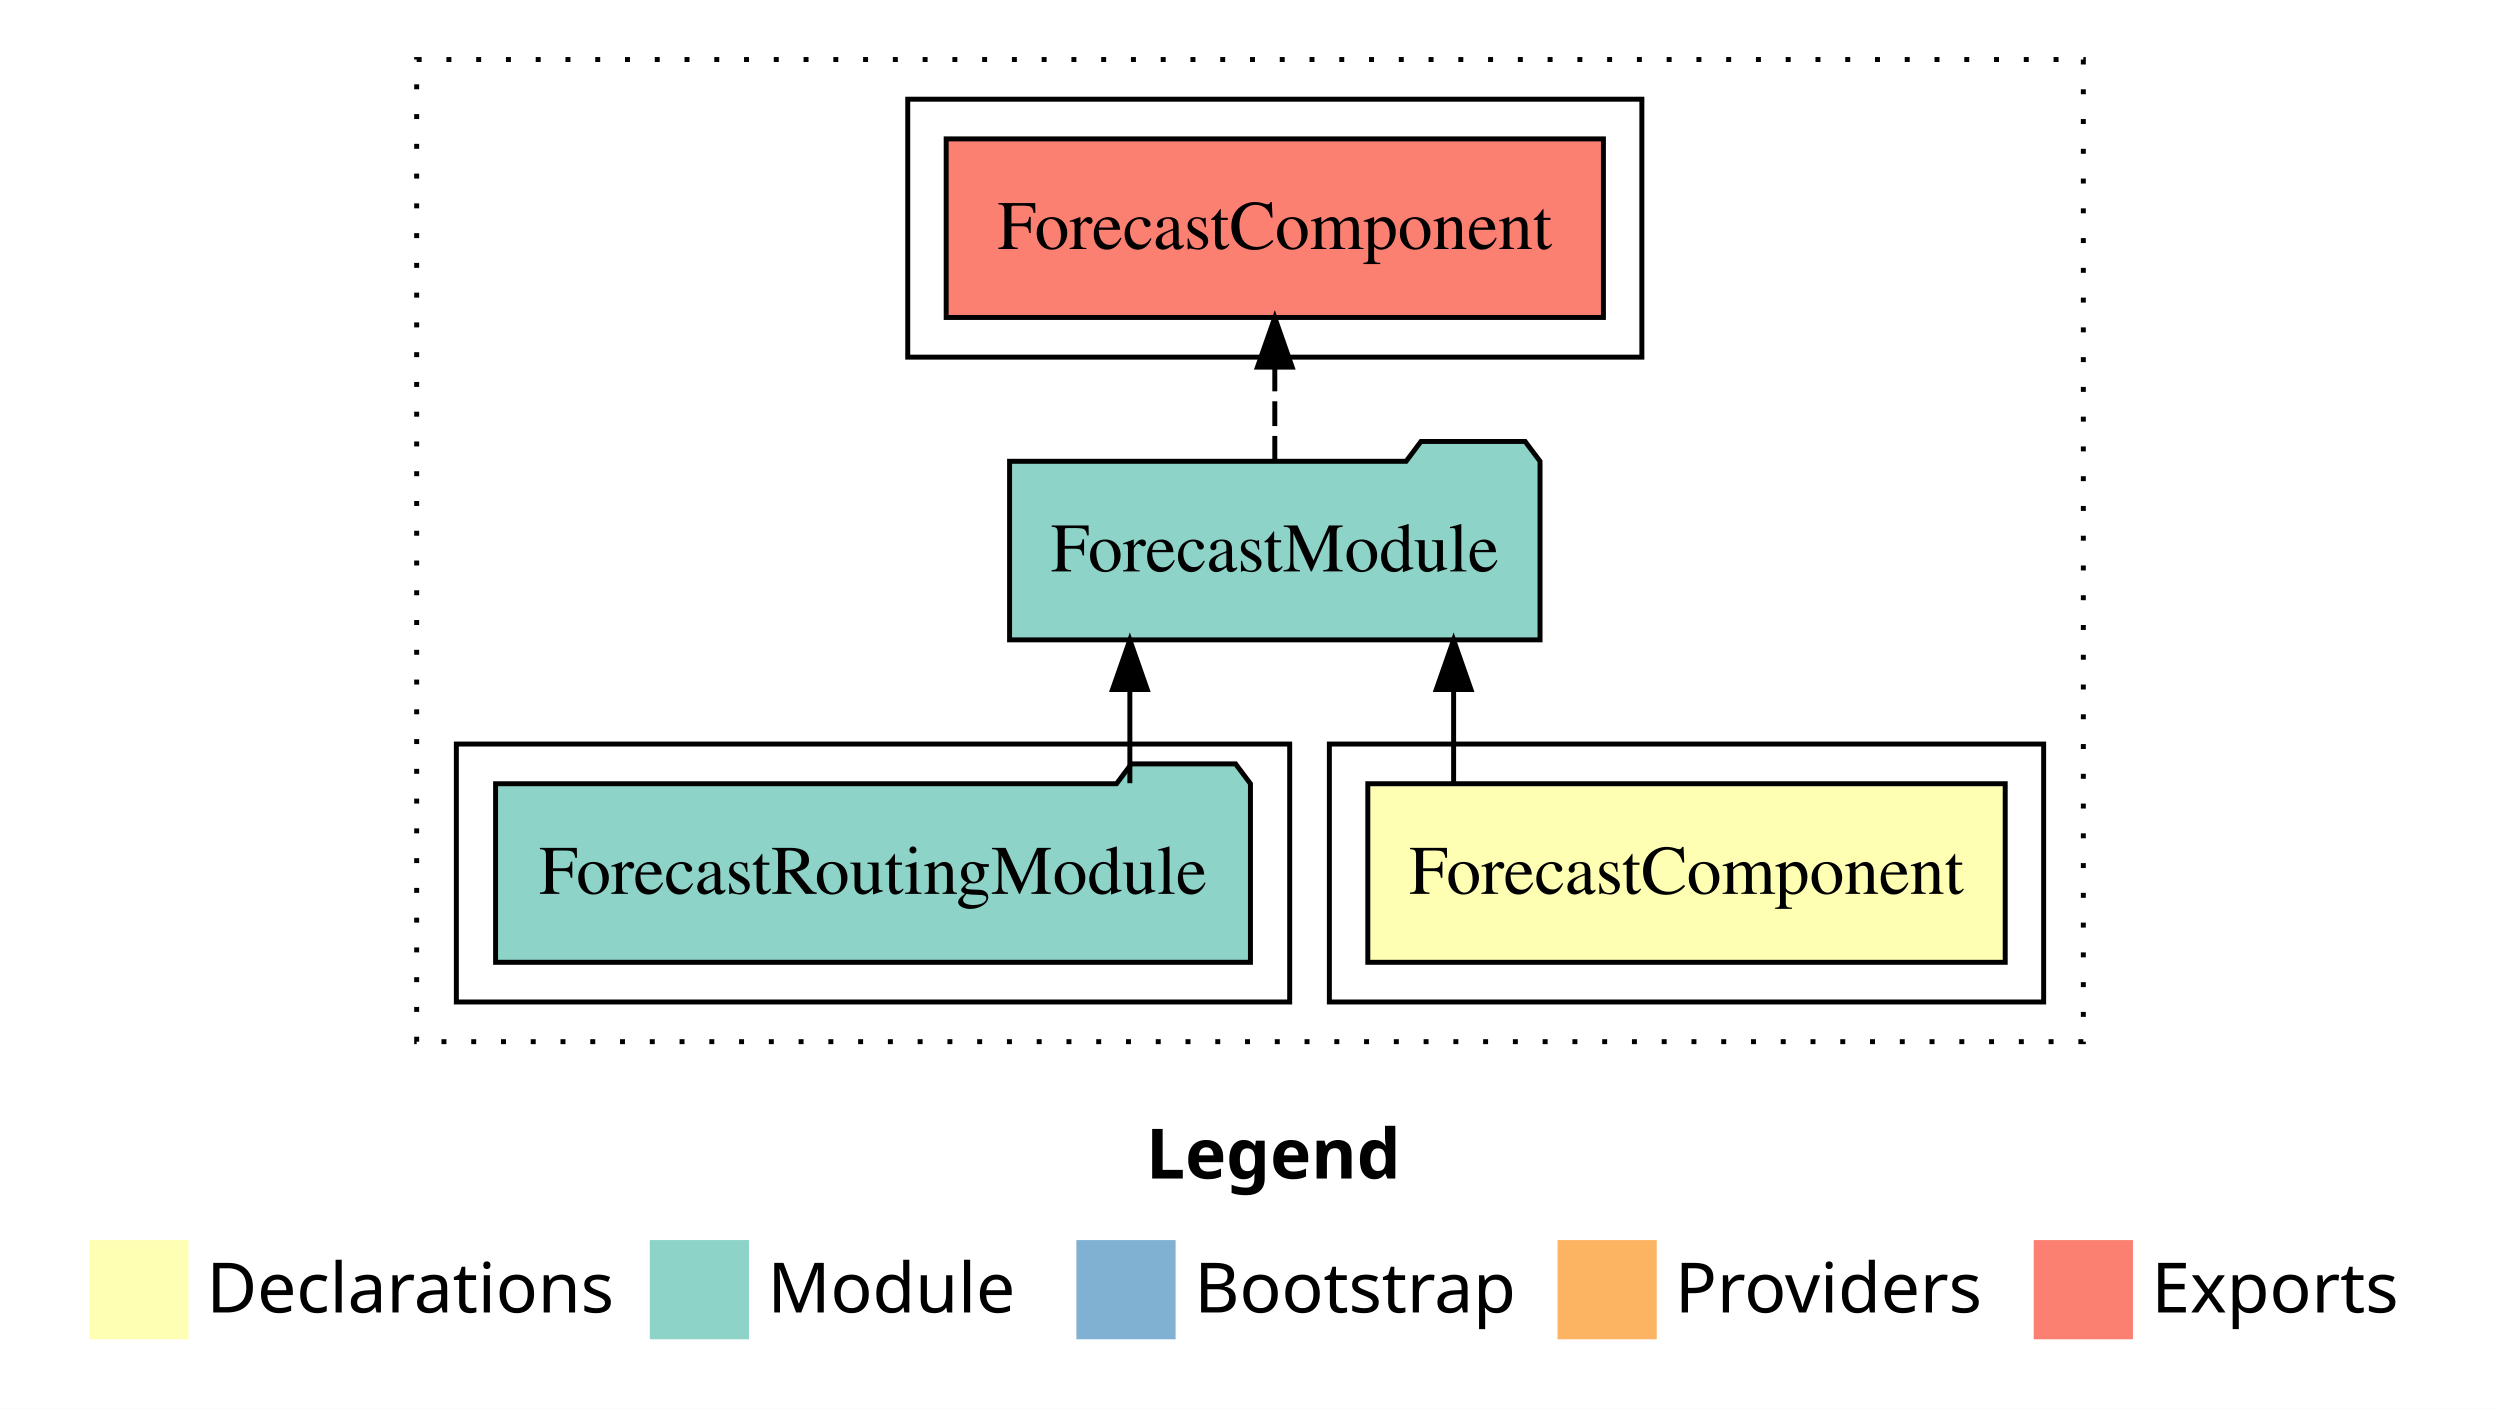
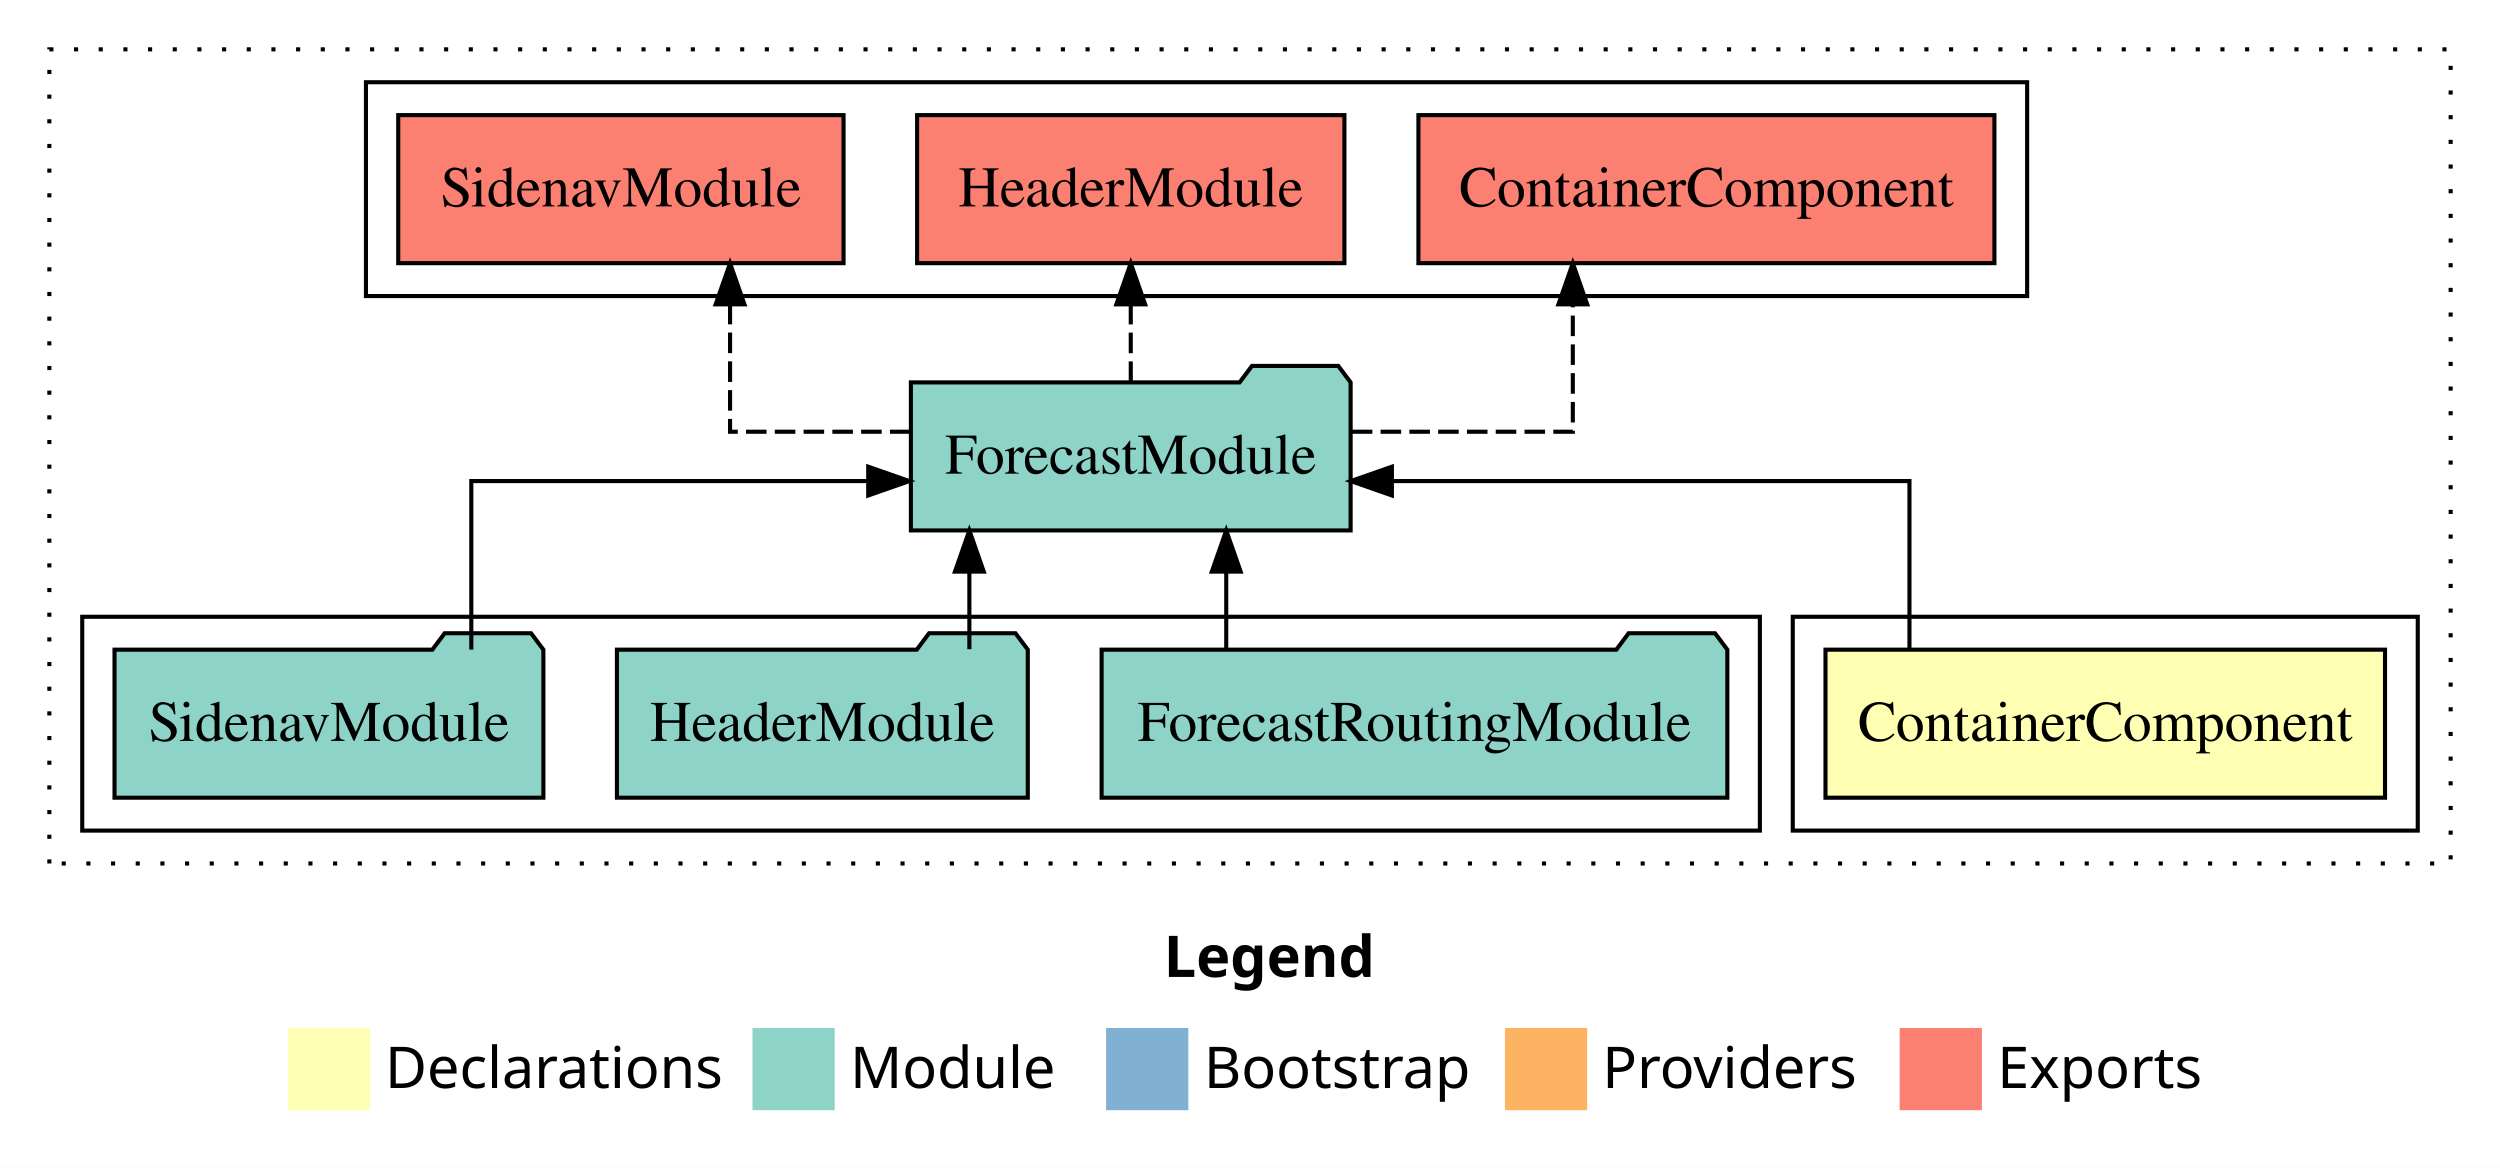
- <svg xmlns="http://www.w3.org/2000/svg" width="504pt" height="284pt" viewBox="0.00 0.00 504.00 284.00">
+ <svg xmlns="http://www.w3.org/2000/svg" width="608pt" height="284pt" viewBox="0.00 0.00 608.00 284.00">
  <g id="graph0" class="graph" transform="scale(1 1) rotate(0) translate(4 280)">
-     <polygon fill="white" stroke="transparent" points="-4,4 -4,-280 500,-280 500,4 -4,4" />
-     <text text-anchor="start" x="227.01" y="-42.4" font-family="sans-serif" font-weight="bold" font-size="14.00">Legend</text>
-     <polygon fill="#ffffb3" stroke="transparent" points="14,-10 14,-30 34,-30 34,-10 14,-10" />
-     <text text-anchor="start" x="37.63" y="-15.4" font-family="sans-serif" font-size="14.00">  Declarations</text>
-     <polygon fill="#8dd3c7" stroke="transparent" points="127,-10 127,-30 147,-30 147,-10 127,-10" />
-     <text text-anchor="start" x="150.73" y="-15.4" font-family="sans-serif" font-size="14.00">  Module</text>
-     <polygon fill="#80b1d3" stroke="transparent" points="213,-10 213,-30 233,-30 233,-10 213,-10" />
-     <text text-anchor="start" x="236.78" y="-15.4" font-family="sans-serif" font-size="14.00">  Bootstrap</text>
-     <polygon fill="#fdb462" stroke="transparent" points="310,-10 310,-30 330,-30 330,-10 310,-10" />
-     <text text-anchor="start" x="333.67" y="-15.4" font-family="sans-serif" font-size="14.00">  Providers</text>
-     <polygon fill="#fb8072" stroke="transparent" points="406,-10 406,-30 426,-30 426,-10 406,-10" />
-     <text text-anchor="start" x="429.73" y="-15.4" font-family="sans-serif" font-size="14.00">  Exports</text>
+     <polygon fill="white" stroke="transparent" points="-4,4 -4,-280 604,-280 604,4 -4,4" />
+     <text text-anchor="start" x="279.01" y="-42.4" font-family="sans-serif" font-weight="bold" font-size="14.00">Legend</text>
+     <polygon fill="#ffffb3" stroke="transparent" points="66,-10 66,-30 86,-30 86,-10 66,-10" />
+     <text text-anchor="start" x="89.63" y="-15.4" font-family="sans-serif" font-size="14.00">  Declarations</text>
+     <polygon fill="#8dd3c7" stroke="transparent" points="179,-10 179,-30 199,-30 199,-10 179,-10" />
+     <text text-anchor="start" x="202.73" y="-15.4" font-family="sans-serif" font-size="14.00">  Module</text>
+     <polygon fill="#80b1d3" stroke="transparent" points="265,-10 265,-30 285,-30 285,-10 265,-10" />
+     <text text-anchor="start" x="288.78" y="-15.4" font-family="sans-serif" font-size="14.00">  Bootstrap</text>
+     <polygon fill="#fdb462" stroke="transparent" points="362,-10 362,-30 382,-30 382,-10 362,-10" />
+     <text text-anchor="start" x="385.67" y="-15.4" font-family="sans-serif" font-size="14.00">  Providers</text>
+     <polygon fill="#fb8072" stroke="transparent" points="458,-10 458,-30 478,-30 478,-10 458,-10" />
+     <text text-anchor="start" x="481.73" y="-15.4" font-family="sans-serif" font-size="14.00">  Exports</text>
    <g id="clust1" class="cluster">
-       <polygon fill="none" stroke="black" stroke-dasharray="1,5" points="80,-70 80,-268 416,-268 416,-70 80,-70" />
+       <polygon fill="none" stroke="black" stroke-dasharray="1,5" points="8,-70 8,-268 592,-268 592,-70 8,-70" />
    </g>
    <g id="clust2" class="cluster">
-       <polygon fill="none" stroke="black" points="264,-78 264,-130 408,-130 408,-78 264,-78" />
+       <polygon fill="none" stroke="black" points="432,-78 432,-130 584,-130 584,-78 432,-78" />
+     </g>
+     <g id="clust4" class="cluster">
+       <polygon fill="none" stroke="black" points="16,-78 16,-130 424,-130 424,-78 16,-78" />
    </g>
    <g id="clust5" class="cluster">
-       <polygon fill="none" stroke="black" points="179,-208 179,-260 327,-260 327,-208 179,-208" />
-     </g>
-     <g id="clust4" class="cluster">
-       <polygon fill="none" stroke="black" points="88,-78 88,-130 256,-130 256,-78 88,-78" />
+       <polygon fill="none" stroke="black" points="85,-208 85,-260 489,-260 489,-208 85,-208" />
    </g>
    <g id="node1" class="node">
-       <polygon fill="#ffffb3" stroke="black" points="400.25,-122 271.75,-122 271.75,-86 400.25,-86 400.25,-122" />
-       <text text-anchor="middle" x="336" y="-99.8" font-family="Times,serif" font-size="14.00">ForecastComponent</text>
+       <polygon fill="#ffffb3" stroke="black" points="576.04,-122 439.96,-122 439.96,-86 576.04,-86 576.04,-122" />
+       <text text-anchor="middle" x="508" y="-99.8" font-family="Times,serif" font-size="14.00">ContainerComponent</text>
    </g>
    <g id="node2" class="node">
-       <polygon fill="#8dd3c7" stroke="black" points="306.47,-187 303.47,-191 282.47,-191 279.47,-187 199.53,-187 199.53,-151 306.47,-151 306.47,-187" />
-       <text text-anchor="middle" x="253" y="-164.8" font-family="Times,serif" font-size="14.00">ForecastModule</text>
+       <polygon fill="#8dd3c7" stroke="black" points="324.47,-187 321.47,-191 300.47,-191 297.47,-187 217.53,-187 217.53,-151 324.47,-151 324.47,-187" />
+       <text text-anchor="middle" x="271" y="-164.8" font-family="Times,serif" font-size="14.00">ForecastModule</text>
    </g>
    <g id="edge1" class="edge">
-       <path fill="none" stroke="black" d="M289.05,-122.11C289.05,-122.11 289.05,-140.99 289.05,-140.99" />
-       <polygon fill="black" stroke="black" points="285.55,-140.99 289.05,-150.99 292.55,-140.99 285.55,-140.99" />
+       <path fill="none" stroke="black" d="M460.38,-122.02C460.38,-139.37 460.38,-163 460.38,-163 460.38,-163 334.51,-163 334.51,-163" />
+       <polygon fill="black" stroke="black" points="334.51,-159.5 324.51,-163 334.51,-166.5 334.51,-159.5" />
+     </g>
+     <g id="node6" class="node">
+       <polygon fill="#fb8072" stroke="black" points="481.04,-252 340.96,-252 340.96,-216 481.04,-216 481.04,-252" />
+       <text text-anchor="middle" x="411" y="-229.8" font-family="Times,serif" font-size="14.00">ContainerComponent </text>
+     </g>
+     <g id="edge5" class="edge">
+       <path fill="none" stroke="black" stroke-dasharray="5,2" d="M324.76,-175C351.63,-175 378.51,-175 378.51,-175 378.51,-175 378.51,-205.98 378.51,-205.98" />
+       <polygon fill="black" stroke="black" points="375.01,-205.98 378.51,-215.98 382.01,-205.98 375.01,-205.98" />
+     </g>
+     <g id="node7" class="node">
+       <polygon fill="#fb8072" stroke="black" points="322.96,-252 219.04,-252 219.04,-216 322.96,-216 322.96,-252" />
+       <text text-anchor="middle" x="271" y="-229.8" font-family="Times,serif" font-size="14.00">HeaderModule </text>
+     </g>
+     <g id="edge6" class="edge">
+       <path fill="none" stroke="black" stroke-dasharray="5,2" d="M271,-187.11C271,-187.11 271,-205.99 271,-205.99" />
+       <polygon fill="black" stroke="black" points="267.5,-205.99 271,-215.99 274.5,-205.99 267.5,-205.99" />
+     </g>
+     <g id="node8" class="node">
+       <polygon fill="#fb8072" stroke="black" points="201.15,-252 92.85,-252 92.85,-216 201.15,-216 201.15,-252" />
+       <text text-anchor="middle" x="147" y="-229.8" font-family="Times,serif" font-size="14.00">SidenavModule </text>
+     </g>
+     <g id="edge7" class="edge">
+       <path fill="none" stroke="black" stroke-dasharray="5,2" d="M217.43,-175C194.78,-175 173.55,-175 173.55,-175 173.55,-175 173.55,-205.98 173.55,-205.98" />
+       <polygon fill="black" stroke="black" points="170.05,-205.98 173.55,-215.98 177.05,-205.98 170.05,-205.98" />
+     </g>
+     <g id="node3" class="node">
+       <polygon fill="#8dd3c7" stroke="black" points="416.09,-122 413.09,-126 392.09,-126 389.09,-122 263.91,-122 263.91,-86 416.09,-86 416.09,-122" />
+       <text text-anchor="middle" x="340" y="-99.8" font-family="Times,serif" font-size="14.00">ForecastRoutingModule</text>
+     </g>
+     <g id="edge2" class="edge">
+       <path fill="none" stroke="black" d="M294.22,-122.11C294.22,-122.11 294.22,-140.99 294.22,-140.99" />
+       <polygon fill="black" stroke="black" points="290.72,-140.99 294.22,-150.99 297.72,-140.99 290.72,-140.99" />
    </g>
    <g id="node4" class="node">
-       <polygon fill="#fb8072" stroke="black" points="319.25,-252 186.75,-252 186.75,-216 319.25,-216 319.25,-252" />
-       <text text-anchor="middle" x="253" y="-229.8" font-family="Times,serif" font-size="14.00">ForecastComponent </text>
+       <polygon fill="#8dd3c7" stroke="black" points="245.96,-122 242.96,-126 221.96,-126 218.96,-122 146.04,-122 146.04,-86 245.96,-86 245.96,-122" />
+       <text text-anchor="middle" x="196" y="-99.8" font-family="Times,serif" font-size="14.00">HeaderModule</text>
    </g>
    <g id="edge3" class="edge">
-       <path fill="none" stroke="black" stroke-dasharray="5,2" d="M253,-187.11C253,-187.11 253,-205.99 253,-205.99" />
-       <polygon fill="black" stroke="black" points="249.5,-205.99 253,-215.99 256.5,-205.99 249.5,-205.99" />
+       <path fill="none" stroke="black" d="M231.75,-122.11C231.75,-122.11 231.75,-140.99 231.75,-140.99" />
+       <polygon fill="black" stroke="black" points="228.25,-140.99 231.75,-150.99 235.25,-140.99 228.25,-140.99" />
    </g>
-     <g id="node3" class="node">
-       <polygon fill="#8dd3c7" stroke="black" points="248.09,-122 245.09,-126 224.09,-126 221.09,-122 95.91,-122 95.91,-86 248.09,-86 248.09,-122" />
-       <text text-anchor="middle" x="172" y="-99.8" font-family="Times,serif" font-size="14.00">ForecastRoutingModule</text>
+     <g id="node5" class="node">
+       <polygon fill="#8dd3c7" stroke="black" points="128.15,-122 125.15,-126 104.15,-126 101.15,-122 23.85,-122 23.85,-86 128.15,-86 128.15,-122" />
+       <text text-anchor="middle" x="76" y="-99.8" font-family="Times,serif" font-size="14.00">SidenavModule</text>
    </g>
-     <g id="edge2" class="edge">
-       <path fill="none" stroke="black" d="M223.78,-122.11C223.78,-122.11 223.78,-140.99 223.78,-140.99" />
-       <polygon fill="black" stroke="black" points="220.28,-140.99 223.78,-150.99 227.28,-140.99 220.28,-140.99" />
+     <g id="edge4" class="edge">
+       <path fill="none" stroke="black" d="M110.62,-122.02C110.62,-139.37 110.62,-163 110.62,-163 110.62,-163 207.15,-163 207.15,-163" />
+       <polygon fill="black" stroke="black" points="207.15,-166.5 217.15,-163 207.15,-159.5 207.15,-166.5" />
    </g>
  </g>
</svg>
